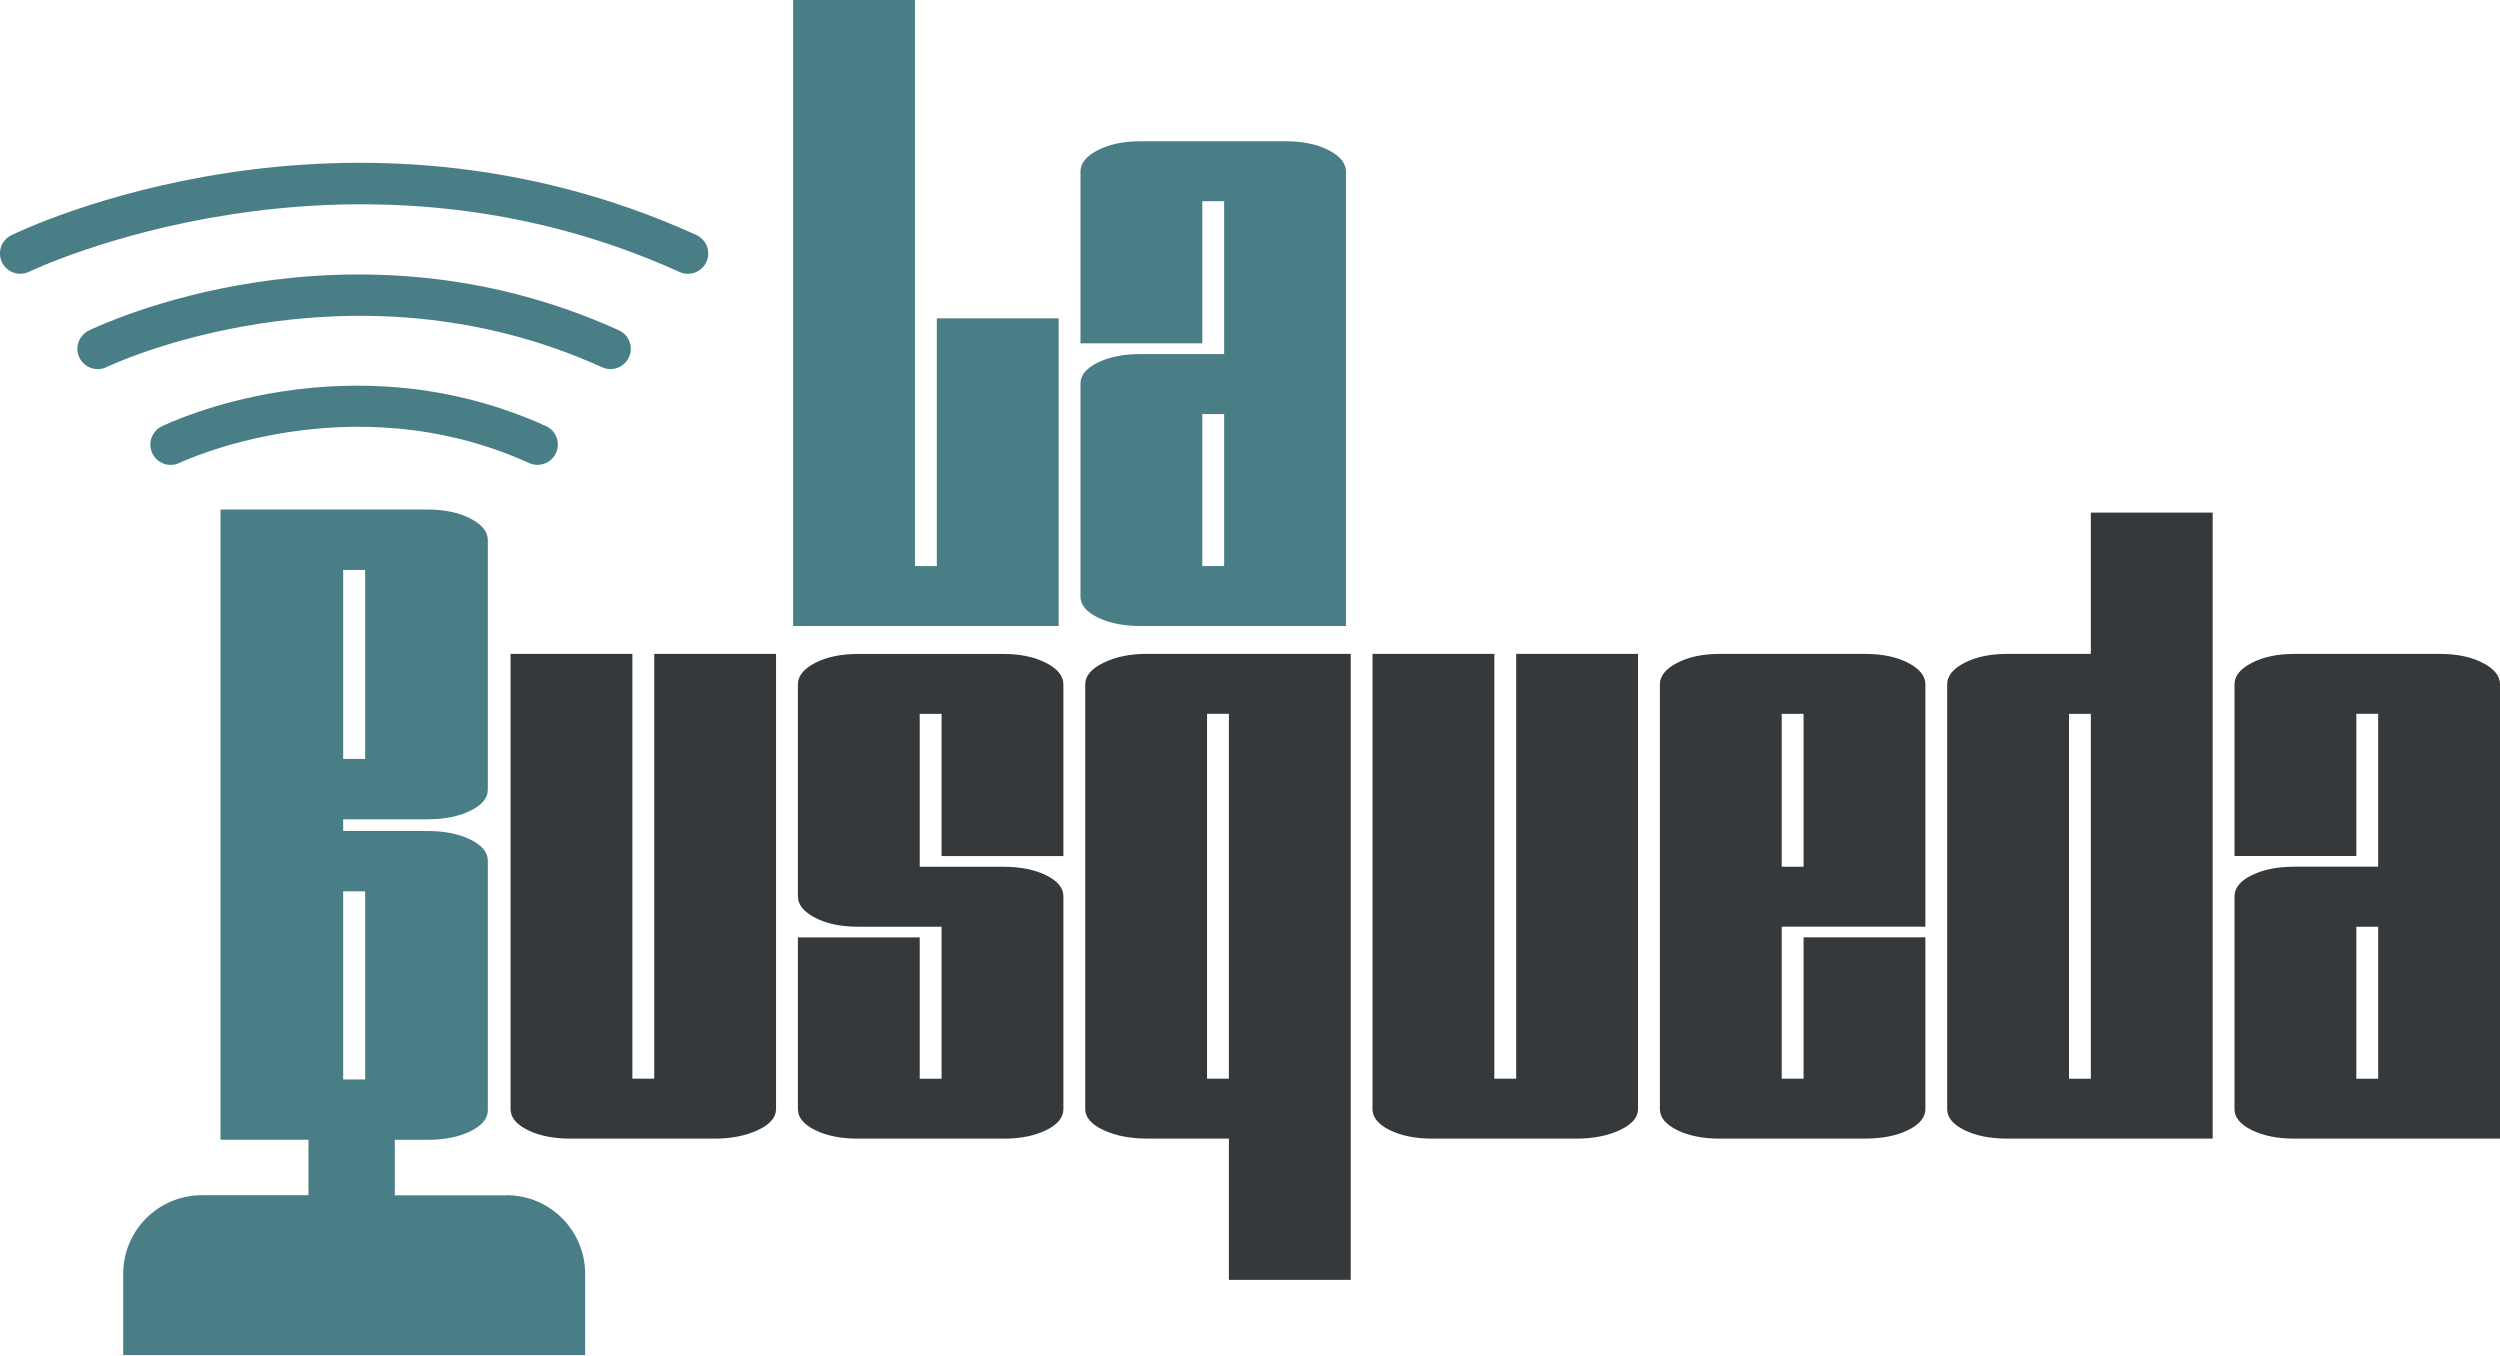
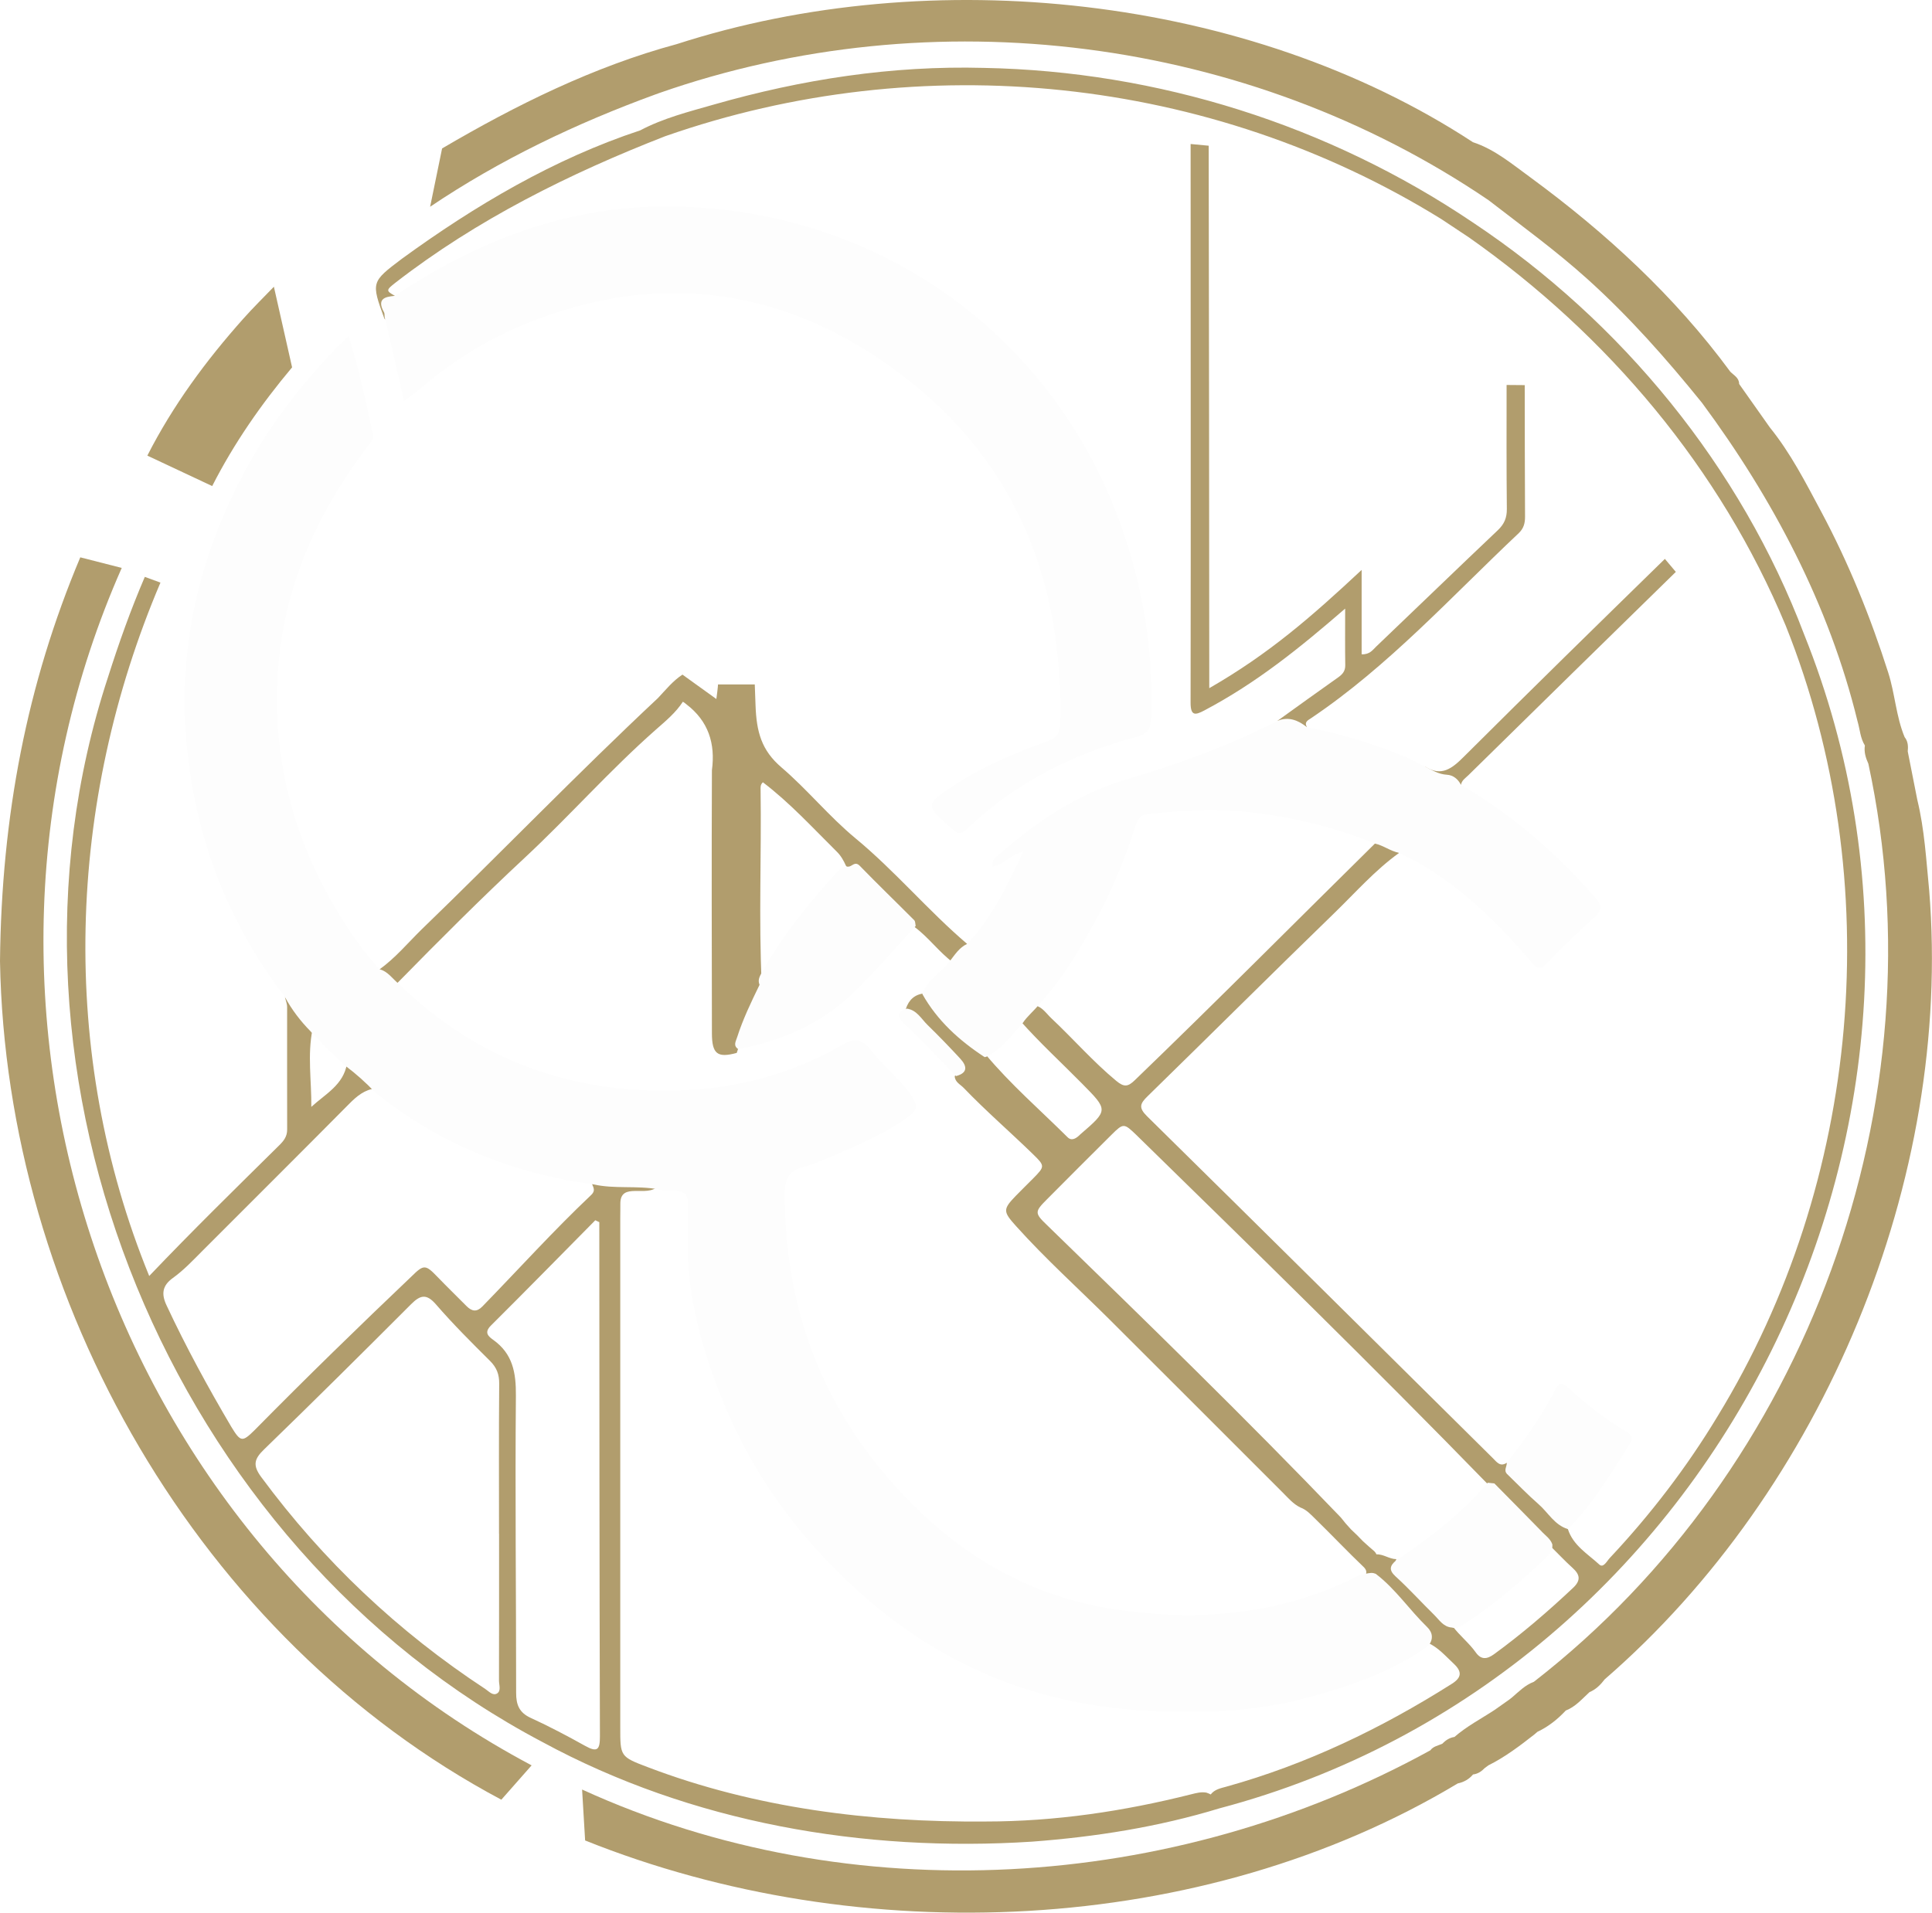
- <svg xmlns="http://www.w3.org/2000/svg" id="Capa_2" data-name="Capa 2" viewBox="0 0 457.83 248.19">
+ <svg xmlns="http://www.w3.org/2000/svg" id="Capa_1" data-name="Capa 1" viewBox="0 0 630.69 624.52">
  <defs>
    <style>
      .cls-1 {
-         fill: #36393c;
+         fill: #b19d6d;
      }

      .cls-1, .cls-2 {
        stroke-width: 0px;
      }

      .cls-2 {
-         fill: #497e86;
+         fill: #fdfdfd;
      }
    </style>
  </defs>
-   <g id="Capa_1-2" data-name="Capa 1">
-     <g>
-       <path class="cls-2" d="m145.25,114.64V0h22.31v103.67h4v-45.37h22.31v56.34h-48.63Z" />
-       <path class="cls-2" d="m246.49,114.64h-37.63c-3.11,0-5.72-.52-7.83-1.56-2.11-1.04-3.16-2.32-3.16-3.85v-38.98c0-1.53,1.05-2.81,3.16-3.85,2.11-1.04,4.71-1.56,7.83-1.56h15.32v-28h-4v26.04h-22.31v-31.44c0-1.53,1.05-2.84,3.16-3.93,2.11-1.09,4.71-1.64,7.83-1.64h26.64c3.11,0,5.71.55,7.83,1.64,2.11,1.09,3.16,2.4,3.16,3.93v83.2Zm-26.31-10.97h4v-27.84h-4v27.84Z" />
-       <g>
-         <path class="cls-2" d="m92.75,218.9h-20.45v-10.16h5.97c3.13,0,5.75-.52,7.88-1.57,2.12-1.04,3.19-2.33,3.19-3.87v-45.67c0-1.54-1.06-2.83-3.19-3.88-2.13-1.04-4.75-1.57-7.88-1.57h-15.42v-2.14h15.42c3.13,0,5.75-.52,7.88-1.57,2.12-1.04,3.19-2.34,3.19-3.88v-45.67c0-1.54-1.06-2.86-3.19-3.96-2.13-1.1-4.75-1.65-7.88-1.65h-37.89v115.41h16.11v10.16h-19.52c-7.96,0-14.41,6.45-14.41,14.41v14.88h84.6v-14.88c0-7.96-6.45-14.41-14.41-14.41Zm-29.9-114.53h4.02v34.62h-4.02v-34.62Zm4.02,93.32h-4.02v-34.46h4.02v34.46Z" />
-         <path class="cls-2" d="m32.89,84.76c.31-.15,31.27-14.81,64.02.04.5.23,1.02.33,1.53.33,1.41,0,2.77-.81,3.39-2.18.85-1.87.02-4.07-1.85-4.92-36.04-16.34-68.98-.63-70.36.05-1.84.9-2.61,3.12-1.71,4.97.9,1.85,3.13,2.61,4.97,1.72Z" />
-         <path class="cls-2" d="m113.35,60.49c-49.74-22.56-95.18-.89-97.09.05-1.84.9-2.61,3.13-1.71,4.97.9,1.84,3.13,2.61,4.97,1.71.44-.22,44.29-21.03,90.75.04.5.23,1.02.33,1.53.33,1.41,0,2.77-.81,3.39-2.18.85-1.87.02-4.07-1.85-4.92Z" />
-         <path class="cls-2" d="m127.53,43.03c-64.28-29.15-122.98-1.16-125.45.05-1.85.9-2.61,3.13-1.71,4.97.9,1.85,3.13,2.6,4.97,1.71.57-.28,57.99-27.67,119.11.05.5.23,1.02.33,1.53.33,1.41,0,2.77-.81,3.39-2.18.85-1.87.02-4.07-1.85-4.92Z" />
-       </g>
-       <path class="cls-1" d="m119.81,119.75h22.31v83.36c0,1.53-1.11,2.81-3.33,3.85-2.22,1.04-4.89,1.56-7.99,1.56h-26.31c-3.11,0-5.72-.52-7.83-1.56-2.11-1.04-3.16-2.32-3.16-3.85v-83.36h22.31v77.79h4v-77.79Z" />
-       <path class="cls-1" d="m183.75,208.52h-26.64c-3.11,0-5.72-.52-7.83-1.56-2.11-1.04-3.16-2.32-3.16-3.85v-31.44h22.31v25.88h4v-27.84h-15.32c-3.11,0-5.72-.54-7.83-1.64-2.11-1.09-3.16-2.4-3.16-3.93v-38.81c0-1.53,1.05-2.84,3.16-3.93,2.11-1.09,4.71-1.64,7.83-1.64h26.64c3.11,0,5.71.55,7.83,1.64,2.11,1.09,3.16,2.4,3.16,3.93v31.44h-22.31v-26.04h-4v28h15.32c3.11,0,5.71.52,7.83,1.56,2.11,1.04,3.16,2.32,3.16,3.85v38.98c0,1.53-1.06,2.81-3.16,3.85-2.11,1.04-4.72,1.56-7.83,1.56Z" />
-       <path class="cls-1" d="m247.36,234.39h-22.31v-25.88h-14.99c-3.11,0-5.78-.52-7.99-1.56-2.22-1.04-3.33-2.32-3.33-3.85v-77.79c0-1.53,1.11-2.84,3.33-3.93,2.22-1.09,4.88-1.64,7.99-1.64h37.3v114.64Zm-26.31-36.85h4v-66.82h-4v66.82Z" />
-       <path class="cls-1" d="m277.66,119.75h22.31v83.36c0,1.53-1.11,2.81-3.33,3.85-2.22,1.04-4.89,1.56-7.99,1.56h-26.31c-3.11,0-5.72-.52-7.83-1.56-2.11-1.04-3.16-2.32-3.16-3.85v-83.36h22.31v77.79h4v-77.79Z" />
-       <path class="cls-1" d="m341.61,208.52h-26.64c-3.11,0-5.72-.52-7.83-1.56-2.11-1.04-3.16-2.32-3.16-3.85v-77.79c0-1.53,1.05-2.84,3.16-3.93,2.11-1.09,4.71-1.64,7.83-1.64h26.64c3.11,0,5.71.55,7.83,1.64,2.11,1.09,3.16,2.4,3.16,3.93v44.38h-26.31v27.84h4v-25.88h22.31v31.44c0,1.53-1.06,2.81-3.16,3.85-2.11,1.04-4.72,1.56-7.83,1.56Zm-15.32-49.79h4v-28h-4v28Z" />
-       <path class="cls-1" d="m367.58,208.52c-3.11,0-5.72-.52-7.83-1.56-2.11-1.04-3.16-2.32-3.16-3.85v-77.79c0-1.53,1.05-2.84,3.16-3.93,2.11-1.09,4.71-1.64,7.83-1.64h15.32v-25.88h22.31v114.64h-37.63Zm15.32-77.79h-4v66.82h4v-66.82Z" />
-       <path class="cls-1" d="m457.83,208.52h-37.63c-3.11,0-5.72-.52-7.83-1.56-2.11-1.04-3.16-2.32-3.16-3.85v-38.98c0-1.53,1.05-2.81,3.16-3.85,2.11-1.04,4.71-1.56,7.83-1.56h15.32v-28h-4v26.04h-22.31v-31.44c0-1.53,1.05-2.84,3.16-3.93,2.11-1.09,4.71-1.64,7.83-1.64h26.64c3.11,0,5.71.55,7.83,1.64,2.11,1.09,3.16,2.4,3.16,3.93v83.2Zm-26.31-10.97h4v-27.84h-4v27.84Z" />
-     </g>
+   <g>
+     <path class="cls-1" d="m222.76,220.26l11.09,7.98c.54-3.9.54-4.76.54-4.76h12s0-.13.25,6.81c.31,8.64,1.91,14.68,8.45,20.27,8.46,7.23,15.58,16.06,24.15,23.14,12.96,10.71,23.73,23.64,36.48,34.51-.99,2.45-3.1,4.02-4.67,6.01-4.58-3.41-7.92-8.17-12.52-11.55-5.17-6.24-11.41-11.45-16.8-17.45-1.65-1.83-4.22-.68-5.59-2.57-.75-1.68-1.64-3.25-2.97-4.56-7.85-7.77-15.32-15.96-24.13-22.66-.9.84-.75,1.7-.75,2.5.31,21.05-.64,42.22.37,63.22.23,3.23-2.15,5.46-3.17,8.22-1.76,4.78-3.41,9.59-4.99,14.43-6.28,1.7-8.08.39-8.1-6.41-.05-28.62-.12-57.29,0-85.88,1.18-8.74-1.16-16.07-8.33-21.54-.4-.35-.78-.63-1.15-.84-2.35,3.62-5.7,6.36-8.86,9.15-15,13.23-28.23,28.26-42.83,41.86-14.13,13.16-27.76,26.81-41.27,40.59-.35.36-.79.59-1.28.73-2-1.25-3.35-3.14-4.77-4.95,5.15-3.71,9.2-8.59,13.68-12.99,25.89-25.01,50.92-50.99,77.19-75.58,2.54-2.68,4.85-5.61,8-7.66h0" />
+     <path class="cls-1" d="m394.57,47.58c.09,59.21.18,117.83.19,177.12,19.39-11.14,33.25-23.21,49.74-38.61v27.56c2.69.09,3.63-1.47,4.75-2.53,13.25-12.64,26.4-25.39,39.7-37.99,2.12-2.01,2.98-4.07,2.95-6.96-.14-13.49-.09-26.98-.08-40.47l5.92.05c.02,14.32.02,28.65.1,42.97.01,2.13-.45,3.82-2.04,5.35-21.98,20.71-42.53,43.42-67.73,60.38-1.11.75-2.39,1.28-1.44,2.97-3.2-.69-6.39-1.38-9.59-2.07,6.58-4.72,13.13-9.48,19.75-14.14,1.48-1.04,2.39-2.09,2.36-4.02-.09-5.79-.03-11.59-.03-18.47-14.81,12.82-28.84,24.21-46.02,33.28-2.93,1.55-4.45,1.81-4.44-2.59.1-60.8.02-121.59.01-182.39l5.92.56Z" />
+     <path class="cls-1" d="m547.06,186.74c-22.63,22.1-45.2,44.27-67.76,66.43-.93.91-2.15,1.64-2.37,3.1-3.59-2.7-8.6-2.63-11.83-6.03,5.5,3.56,8.99.62,12.9-3.29,21.69-21.63,43.58-43.06,65.49-64.46l3.57,4.24Z" />
+     <path class="cls-1" d="m69.27,158.71c7.11-13.97,16.02-26.77,26.08-38.76l-5.94-26.33c-3.34,3.47-6.79,6.85-9.99,10.45-12.18,13.67-22.98,28.31-31.32,44.7l21.17,9.94Z" />
+     <path class="cls-1" d="m47.27,188.37c-4.6,10.71-8.49,21.66-12.02,32.77-42.95,130.65,20.58,283.81,141.86,347.69,48.6,26.37,104.87,36.05,159.76,32.51,20.79-1.56,41.25-4.79,61.22-10.88,0,0,0,0,0,0,0,0,0,0,0,0,163.3-43.18,253.51-227.42,190.85-383.33h0c-20.68-54.67-59.52-102.16-108.13-134.49,0,0,0,0,0,0-47.11-31.79-102.84-49.41-159.65-50.47-30.04-.8-59.39,3.74-88.17,11.98-8.12,2.33-16.43,4.41-24,8.42-28.05,9.25-53.88,24.52-77.75,41.89-10.11,7.62-10.08,7.67-5.78,19.53.05.14.24.22.37.33.1-2.94-1.57-6.59,3.09-7.7-2.88-1.67-3.02-1.84.23-4.36,26.55-20.59,56.81-35.62,87.99-47.78h0c83.67-29.29,177.79-19.72,253.37,27.05,2.08,1.38,4.15,2.76,6.23,4.14,0,0,0,0,0,0,.94.62,1.88,1.25,2.82,1.87,45.36,31.93,82.01,75.38,103.39,126.78,33.3,83.36,24.56,181.52-22.25,258.11-10.07,16.68-21.87,32.09-35.21,46.3-.93.99-2.07,3.36-3.4,2.13-3.78-3.48-8.55-6.22-10.26-11.57-5.16-5.59-10.71-10.78-16.07-16.17-1.01-1.02-2.03-2.28-3.8-1.83-.01,0-.02,0-.03,0,.34-1.22.65-2.44-.05-3.67-2.15,1.45-3.26-.22-4.53-1.48-37.6-37.24-75.18-74.52-112.89-111.65-2.86-2.82-2.31-4.14.2-6.58,20.37-19.88,40.52-39.98,60.95-59.8,6.9-6.69,13.27-13.98,21.14-19.63-1.9-2.08-4.3-3.26-6.99-3.95-26.42,26.05-52.56,52.4-79.28,78.15-2.27,2.21-3.53,2.36-6.08.25-7.6-6.29-14.04-13.73-21.19-20.44-1.67-1.56-2.92-3.7-5.4-4.23-1.97,1.32-3.43,3.12-4.82,4.99,6.4,7.22,13.51,13.74,20.27,20.6,8.54,8.66,8.59,8.62-.62,16.56-1.19,1.2-2.78,2.39-4.24.82-8.95-8.89-18.51-17.17-26.62-26.89-3.64-.63-5.36-3.78-7.48-6.14-4.16-4.62-9.8-7.92-12.49-13.85-3.19.3-5.13,2.1-6.1,5.07,5.1,5.01,10.13,10.1,15.24,15.1,2.25,2.2,3,4.32.71,6.87.08,1.96,1.81,2.67,2.93,3.83,7.26,7.56,15.19,14.4,22.69,21.71,3.89,3.79,3.83,3.95-.07,7.91-1.87,1.9-3.79,3.74-5.64,5.66-4.25,4.39-4.11,5.15.09,9.82,9.66,10.76,20.4,20.42,30.63,30.61,18.86,18.79,37.66,37.65,56.49,56.46,1.76,1.76,3.38,3.69,5.68,4.82,2.11.76,3.53,2.4,5.07,3.9,5.31,5.18,10.41,10.58,15.78,15.7.84.95,1.22,2-.37,3.45,1.3.6,1.98-.6,2.94-1.01,0,0,0,0,0,0,0,0,0,0,0,0,.28.15.58.23.9.22,0,0,0,0,0,0,5.42,5.76,10.79,11.58,16.3,17.26,1.43,1.47,2.28,2.76,1.04,4.68,3.41,1.54,5.78,4.34,8.44,6.82,2.83,2.63,2.56,4.6-.68,6.61-22.83,14.46-47.37,26.27-73.47,33.52-1.85.52-3.91.88-5.18,2.57-.43-.23-.9-.44-1.42-.6-1.7-.31-3.3.14-4.92.54-22.04,5.55-44.38,8.89-67.15,8.89-37.5.31-75.11-4.34-110.29-17.75-9.01-3.4-8.97-3.54-8.97-12.99v-166.42c0-1.5.05-3,.03-4.5-.08-7.42,8.73-1.9,12.33-5.83-7.18-1.51-14.54-.77-21.75-1.87-.26,1.57,1.93,2.87-.11,4.79-12.33,11.66-23.7,24.27-35.53,36.42-1.81,1.86-3.42,1.6-5.13-.12-3.16-3.19-6.39-6.32-9.51-9.56-3.87-4.02-4.45-4.12-8.36-.26-17.37,16.53-34.52,33.23-51.35,50.31-4,3.96-4.56,3.88-7.58-1.07-7.61-12.9-14.78-26.05-21.12-39.62-1.79-3.75-1.46-6.5,2.06-9.02,3.51-2.52,6.49-5.7,9.55-8.77,15.99-16.02,32.04-31.98,47.97-48.06,2.52-2.54,5.06-4.69,8.73-5.06-2.97-2.91-5.96-5.77-9.44-8.07-1.15,6.96-7.07,9.9-11.64,14.11.08-8.57-1.31-16.97.39-25.3-3.01-3.54-6.01-7.08-9.02-10.63.25,1.11.73,2.23.73,3.34.03,13.33-.05,26.66.01,39.99.01,2.28-1.11,3.69-2.57,5.13-14.43,14.26-28.35,27.88-42.46,42.69-29.73-72.79-26.89-154.63,3.67-226.41l-5.09-1.86Zm426.95,342.62c-6.02-5-11.07-11-16.86-16.22-1.97-1.77-2.55-3.37-1.53-5.68-2.28,0-4.19-1.66-6.49-1.56-.17-.37-.39-.71-.69-1-1.27-1.08-2.52-2.18-3.74-3.31-1.26-1.34-2.56-2.63-3.92-3.88-1.15-1.23-2.25-2.51-3.29-3.86-31.18-32.51-63.58-64.04-95.92-95.47-4.1-3.92-4.02-4.37-.03-8.38,7.04-7.09,14.1-14.16,21.19-21.2,3.78-3.75,4.01-3.69,7.99.14,38.57,37.7,77.15,75.4,114.77,114.06.65.31,1.32.36,2.01.12.01,0,.02-.02.04-.03-.24,2.17,1.61,3.19,2.84,4.46,5.15,5.32,10.49,10.45,15.65,15.77,2.37,2.31,4.62,4.76,7.08,6.97,2.47,2.22,2.81,4.09.2,6.55-8.21,7.72-16.72,15.06-25.84,21.69-2.22,1.61-4.16,1.89-5.93-.62-2.2-3.12-5.29-5.48-7.55-8.56Zm-311.91,21.93c-1.41.91-2.73-.67-3.9-1.44-28.49-18.72-52.87-41.76-73.14-69.2-2.81-3.81-2.32-5.87.93-9.01,16.14-15.64,32.08-31.48,47.96-47.38,3.03-3.04,5.04-3.59,8.19.06,5.55,6.41,11.58,12.42,17.6,18.4,2.19,2.18,3.04,4.4,3.01,7.47-.14,16.32-.06,32.63-.06,48.95h.02c0,15.98.01,31.97-.03,47.95,0,1.43.75,3.34-.58,4.2Zm28.7,17.14c-5.8-3.24-11.7-6.35-17.74-9.12-3.78-1.73-4.79-4.29-4.78-8.22,0-32.32-.36-64.65-.08-96.97.07-7.51-1.01-13.67-7.36-18.23-1.59-1.14-3.13-2.38-.79-4.7,11.44-11.38,22.73-22.91,34.07-34.38.44.2.87.41,1.31.62.03,55.94.03,111.88.2,167.81.01,4.38-.74,5.47-4.83,3.19Z" />
+     <path class="cls-1" d="m39.74,185.44c-63.37,143.42-5.2,317.19,133.8,390.99l-9.88,11.21C64.87,535.09,1.98,424.74,0,313.88c.48-47.46,8.81-90.57,26.21-131.9l13.53,3.46Z" />
+     <path class="cls-1" d="m191.01,600.95c89.77,35.99,201.29,31.54,284.86-18.62h0c1.99-.42,3.68-1.36,4.99-2.93h0c1.58-.18,2.79-1.02,3.85-2.12.39-.28.77-.57,1.16-.85h0c5.44-2.71,10.25-6.36,15.01-10.09h0c.33-.29.67-.57,1-.86,0,0,0,0,0,0,3.56-1.69,6.59-4.08,9.25-6.95,3.18-1.23,5.33-3.8,7.75-6.01h0c2.09-.88,3.63-2.41,4.96-4.18,71.44-61.87,113.61-163.29,105.93-257.62-.97-9.88-1.51-19.83-3.87-29.53-1.04-5.28-2.09-10.56-3.13-15.84.15-1.51.11-2.97-.73-4.26-.08-.14-.17-.28-.29-.41-2.8-6.76-3.14-14.15-5.35-21.06-5.79-18.18-12.93-35.82-21.93-52.65-5.05-9.44-9.93-19.02-16.72-27.41-3.34-4.73-6.68-9.46-10.02-14.19h0s0,0,0,0c0-2.03-1.73-2.82-2.89-4.01h0c-18.08-24.6-40.58-45.32-65.13-63.35-5.96-4.31-11.67-9.22-18.88-11.58C407.37-1.7,304.05-12.48,220.91,14.41c-27.09,7.32-52.43,19.87-76.59,34.06l-3.91,19.04c22.84-15.39,47.75-27.27,73.58-36.69.36-.09.72-.24,1.07-.39C304.71-.99,407.23,11.9,485.91,65.35c10.86,8.4,21.97,16.47,32.2,25.68,13.74,12.37,25.9,26.15,37.49,40.49h0c23.11,31.23,41.54,66.08,50.78,103.99,0,0,0,0,0,0,.78,2.64.89,5.49,2.4,7.91h0c-.33,2.12.27,4.06,1.14,5.96h0c23.87,110.61-19.88,230.34-109.19,299.76-2.84,1.05-4.89,3.18-7.12,5.09h0s0,0,0,0c-.3.24-.6.47-.9.71,0,0,0,0,0,0-1.61,1.13-3.22,2.27-4.82,3.4h0c-4.39,2.89-9.1,5.32-13.09,8.81,0,0,0,0,0,0-1.58.24-2.85,1.05-3.93,2.19h0c-1.37.64-2.98.84-3.95,2.18h0c-84.17,46.29-189,52.94-276.9,12.8l.99,16.65Zm434.14-337.15c-.01-.12-.03-.24-.04-.36.02-.01.04-.01.06-.03,0,.13-.02.25-.02.39Z" />
+   </g>
+   <g>
+     <path class="cls-2" d="m449.14,513.9c-.47-.2-.96-.31-1.48-.31-1.29.09-2.53.41-3.77.72-25.46,13.01-52.56,15.32-80.25,11.12-27.82-4.22-50.76-17.84-69.88-38.5-25.58-27.64-37.75-60.2-37.55-97.66.02-4.19,1.38-6.99,5.7-8.12,3.22-.84,6.31-2.17,9.36-3.46,8.43-3.57,16.86-7.2,24.44-12.43,4.21-2.9,4.15-4.4,1.12-8.49-3.79-5.11-8.84-9.07-12.69-14.08-2.65-3.45-5.37-3.71-9.05-1.59-16.92,9.8-35.25,14.55-54.77,15-34.84.81-65-10.4-90.09-34.8-2.09-1.65-3.55-4.11-6.35-4.82-4.47-4.89-8.33-10.26-11.86-15.83-16.28-25.69-23.73-53.76-21.07-84.09,2.3-26.21,12.9-49.29,28.57-70.19,1.08-1.44,2.67-2.63,2.2-4.75-2.32-10.48-4.45-21.01-7.92-31.83-1.82,1.74-3.18,2.94-4.42,4.24-11.39,11.95-21.37,24.85-29.26,39.49-15.1,28-22.1,57.65-19.2,89.36,2.8,30.52,13.37,58.18,32.06,82.61,2.24,4.17,5.09,7.9,8.41,11.27,3.61,3.87,7.3,7.66,11.26,11.18,3.52,2.63,6.79,5.55,9.81,8.74,20.89,16.84,44.82,26.46,71.29,30.05,6.92,1.56,14.06.32,21.01,1.59,2.8.8,5.88-.24,8.59,1.27,1.5,1.26,1.15,3,1.16,4.63.03,5.49.03,10.97,0,16.46.86,16.18,5.28,31.5,11.31,46.39,10.6,26.17,27.15,47.98,48.63,66.2,25.57,21.69,55.24,33.22,88.48,35.23,17.96,1.08,36.01.65,53.59-4.1,14.02-3.79,27.74-8.4,39.73-16.98,1.76-2.19,1.48-4.37-.4-6.19-5.77-5.6-10.27-12.41-16.73-17.33Z" />
+     <path class="cls-2" d="m125.82,104.33c1.97,8.69,3.95,17.38,6.06,26.65,1.96-1.48,3.32-2.4,4.55-3.46,10.42-8.95,21.85-16.32,34.56-21.55,44.62-18.36,86.58-11.79,124.07,16.98,36.7,28.16,52.19,67.34,50.97,113.33-.08,3.03-.96,4.66-4.09,5.76-10.5,3.71-20.76,8.11-30.15,14.18-10.08,6.52-9.94,6.6-.74,14.63,1.81,1.58,2.83,1.53,4.51-.08,15.73-15.12,34.59-24.59,55.49-30.17,3.6-.96,4.66-2.72,4.78-6.28.74-21.22-2.55-41.8-9.55-61.8-21.87-62.52-78.81-104.14-146.74-105.1-33.53-.47-63.2,10.83-90.62,29.2-3.48.22-5.92,1.11-3.58,5.31.38.68-.02,1.66.49,2.39Z" />
+     <path class="cls-2" d="m326.31,278.86c-1.08.95-2.78,1.81-2.39,4.13,3.68-.6,5.8-3.95,10.09-4.86-5.21,11.25-10.26,21.55-18.29,30.07-2.6,1.2-4.03,3.58-5.71,5.7-2.77,3.73-7.36,5.94-8.91,10.69,4.89,8.68,12.03,15.14,20.25,20.53.54.35-.16-.18.48,0,5.17-2.43,8.34-7.04,12.03-11.07,1.47-2.25,3.62-3.91,5.26-6.01,7.72-8.37,13.41-18.08,18.81-28.03,5.17-9.53,9.25-19.49,12.58-29.78.68-2.09,1.33-4.12,4.05-4.41,11.41-1.23,22.85-1.87,34.27-.52,13.74,1.62,27.11,4.88,39.96,10.13,2.81.62,5.12,2.49,7.94,3.05,2.74,1.43,5.58,2.71,8.21,4.31,13.63,8.31,24.77,19.43,35.06,31.45,1.8,2.1,2.77,2.58,4.94.31,5.05-5.27,10.35-10.31,15.75-15.23,2.4-2.19,2.28-3.67.21-6.06-12.73-14.64-27.17-27.21-43.97-36.98-.97-1.89-2.52-3.19-4.6-3.31-2.74-.16-4.92-1.54-7.22-2.72-1.91-.95-3.77-1.99-5.72-2.82-10.56-4.51-21.5-7.77-32.76-10-2.86-2.26-5.93-3.53-9.59-2.07-15.68,8.06-32.15,14.05-49.05,19.04-15.85,4.68-29.37,13.63-41.67,24.47Z" />
+     <path class="cls-2" d="m530.53,467.24c-6.72-4.02-12.85-8.83-18.61-14.11-2.12-1.94-3.11-1.57-4.37.9-4.3,8.46-9.78,16.17-15.67,23.58.07,1.22-1.08,2.47.08,3.67,3.41,3.3,6.71,6.74,10.28,9.86,3.16,2.75,5.22,6.82,9.59,8.14,8.12-8.22,14.04-18.03,20.13-27.72,1.41-2.24.36-3.25-1.43-4.32Z" />
+     <path class="cls-2" d="m503.36,500.15c-5.15-5.28-10.35-10.53-15.53-15.78-.72-.08-1.44-.16-2.16-.23-8.62,10.04-18.92,18.1-29.91,25.35-1.97,1.68-2.55,3.09-.18,5.25,4.37,3.97,8.33,8.37,12.55,12.51,1.71,1.68,3.04,3.98,5.83,4.18,1.65.53,2.9-.39,4.13-1.19,9.49-6.17,18.03-13.51,26.24-21.26,1.32-1.25,2.61-2.62,2.43-4.69-.61-1.81-2.17-2.85-3.42-4.13Z" />
+     <path class="cls-2" d="m295.25,334.33c5.83,5.45,11.25,11.33,16.83,17.04,3.99-1.07,3.59-3.31,1.36-5.73-3.46-3.74-6.99-7.41-10.64-10.96-2.06-2.01-3.49-4.88-6.78-5.35-3.26,1.21-3.53,2.42-.77,5Z" />
+     <path class="cls-2" d="m240.98,342.58c14.04-2.71,26.86-8.18,37.26-18.1,7.29-6.96,13.82-14.73,20.68-22.14-.15-.63-.09-1.47-.47-1.86-5.9-5.94-11.94-11.75-17.77-17.76-1.68-1.73-2.59.4-3.88.25-1.9-.11-3.03,1.21-4.12,2.4-8.89,9.8-17.17,20.06-23.67,31.64-.78,1.39-1.82,2.78-1.06,4.55-2.71,5.58-5.41,11.17-7.31,17.1-.46,1.45-1.36,2.74.35,3.91Z" />
  </g>
</svg>
